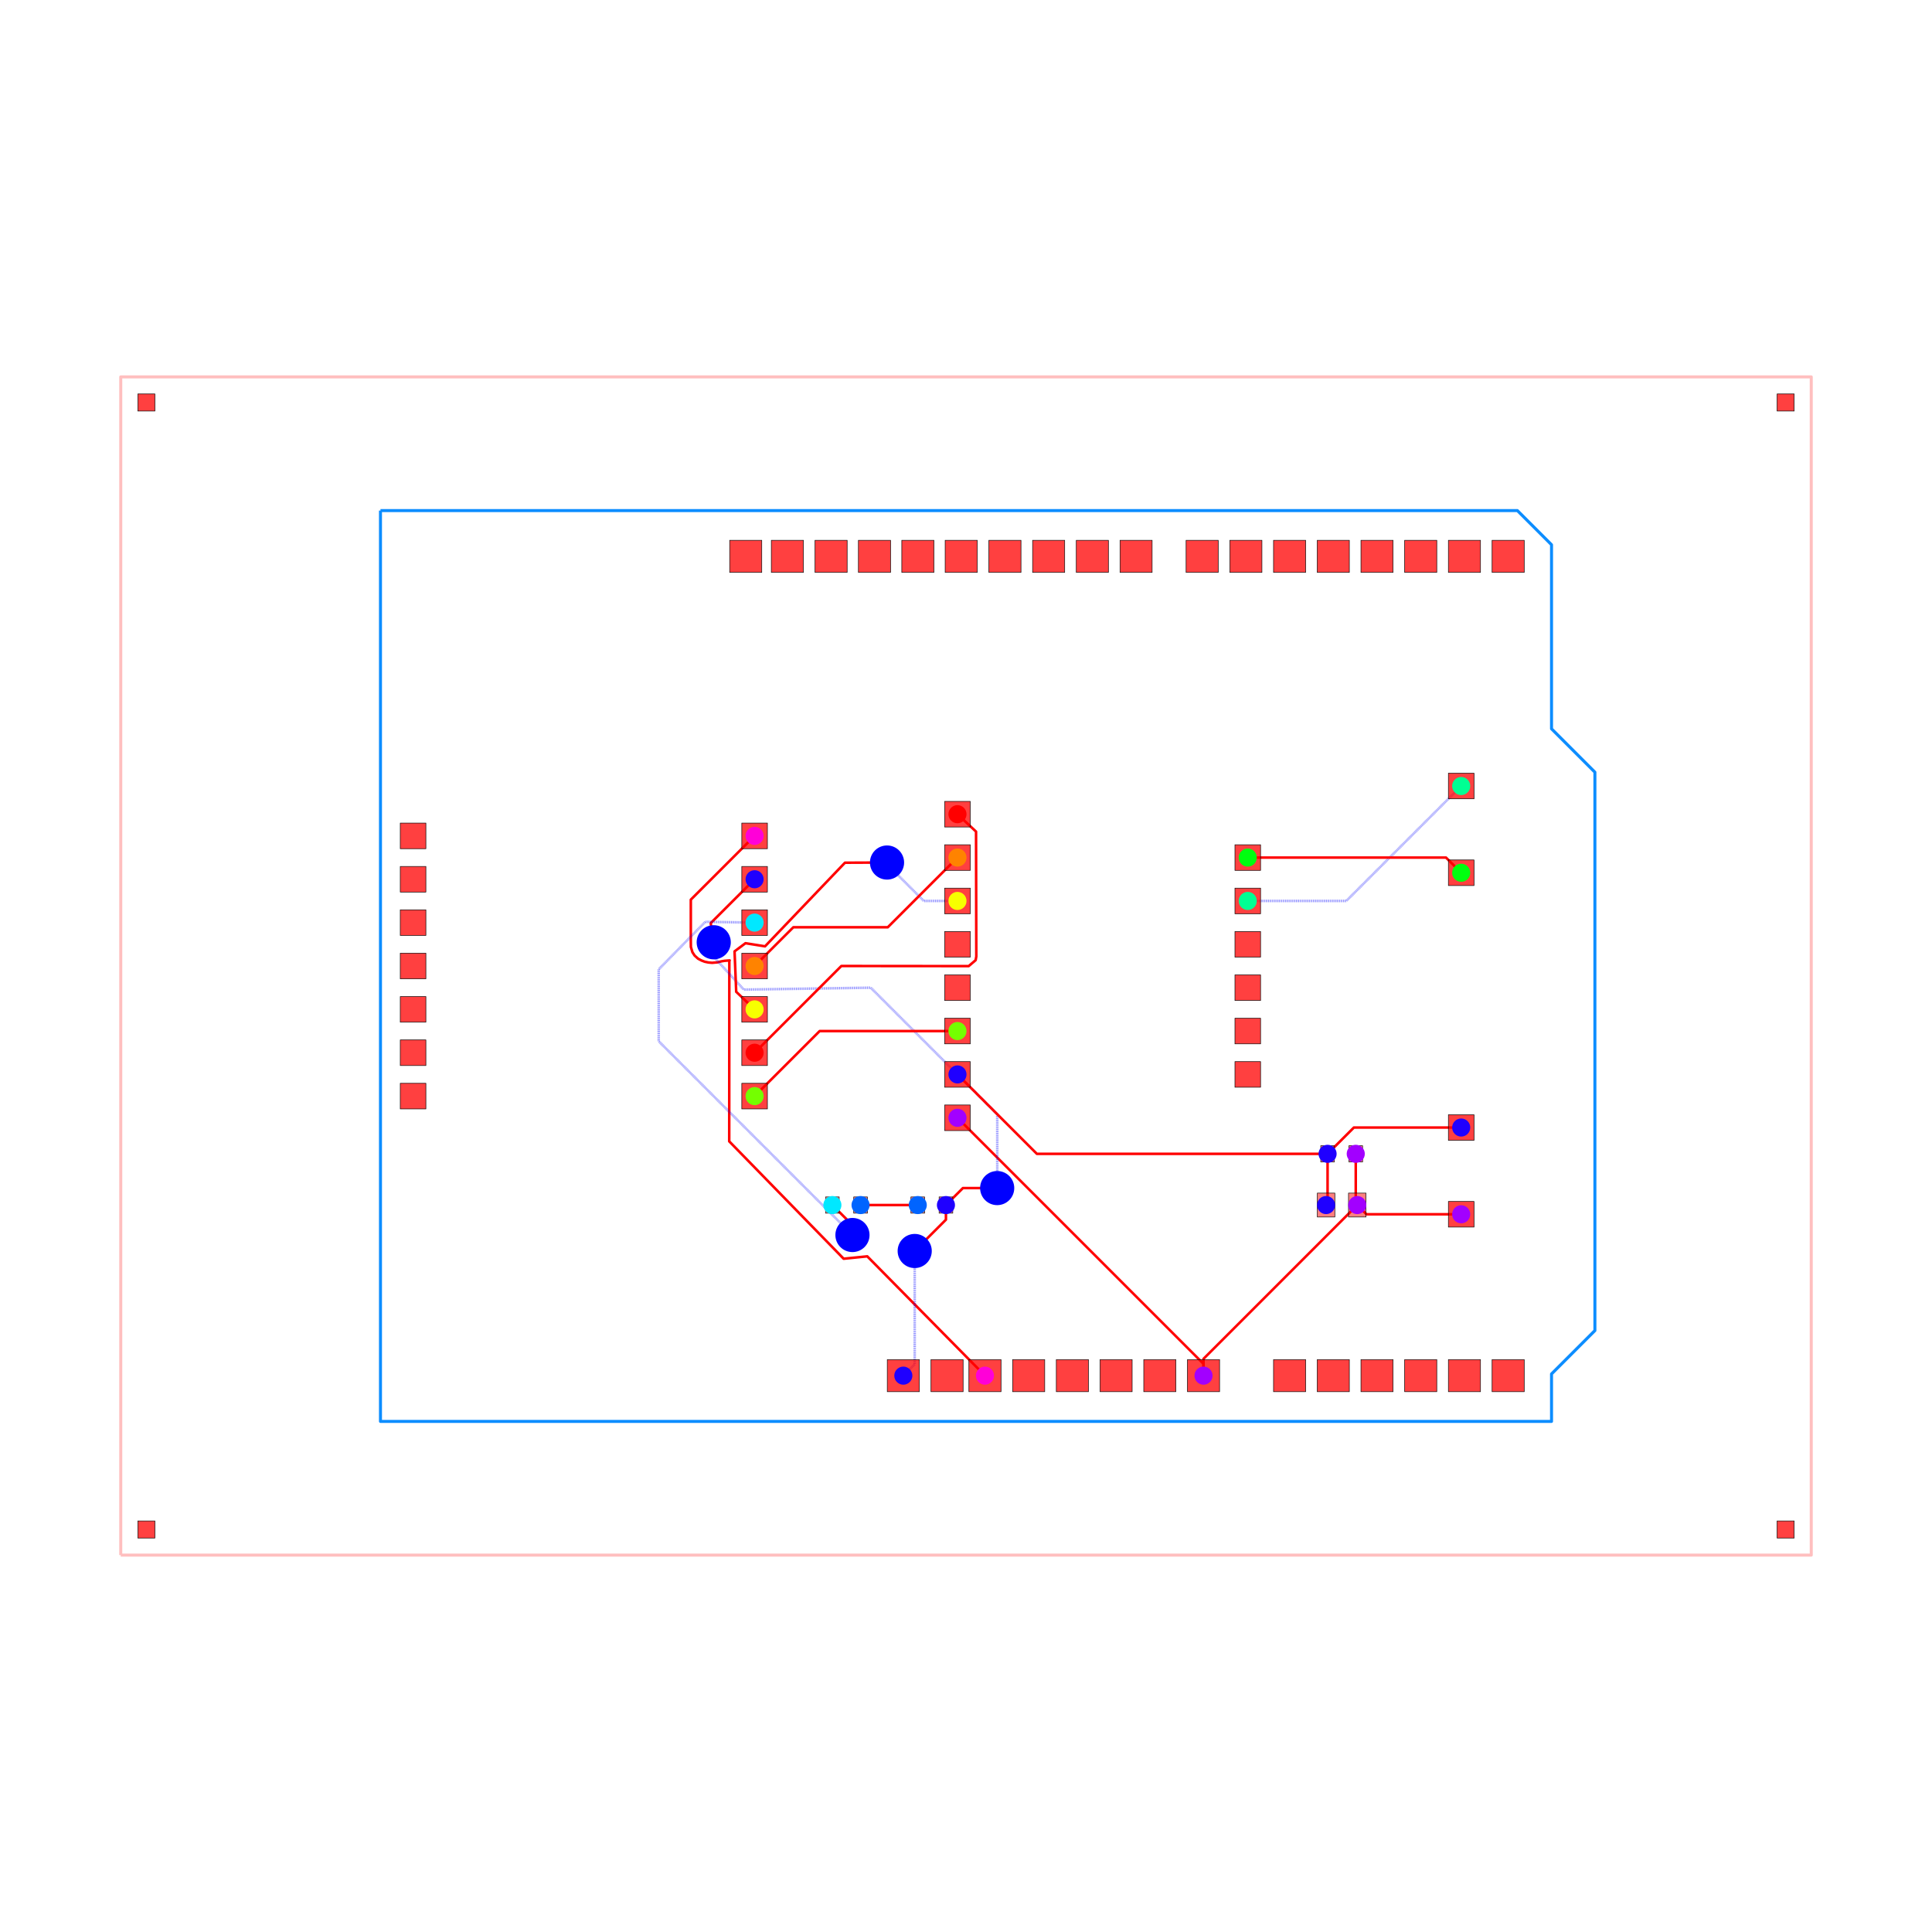
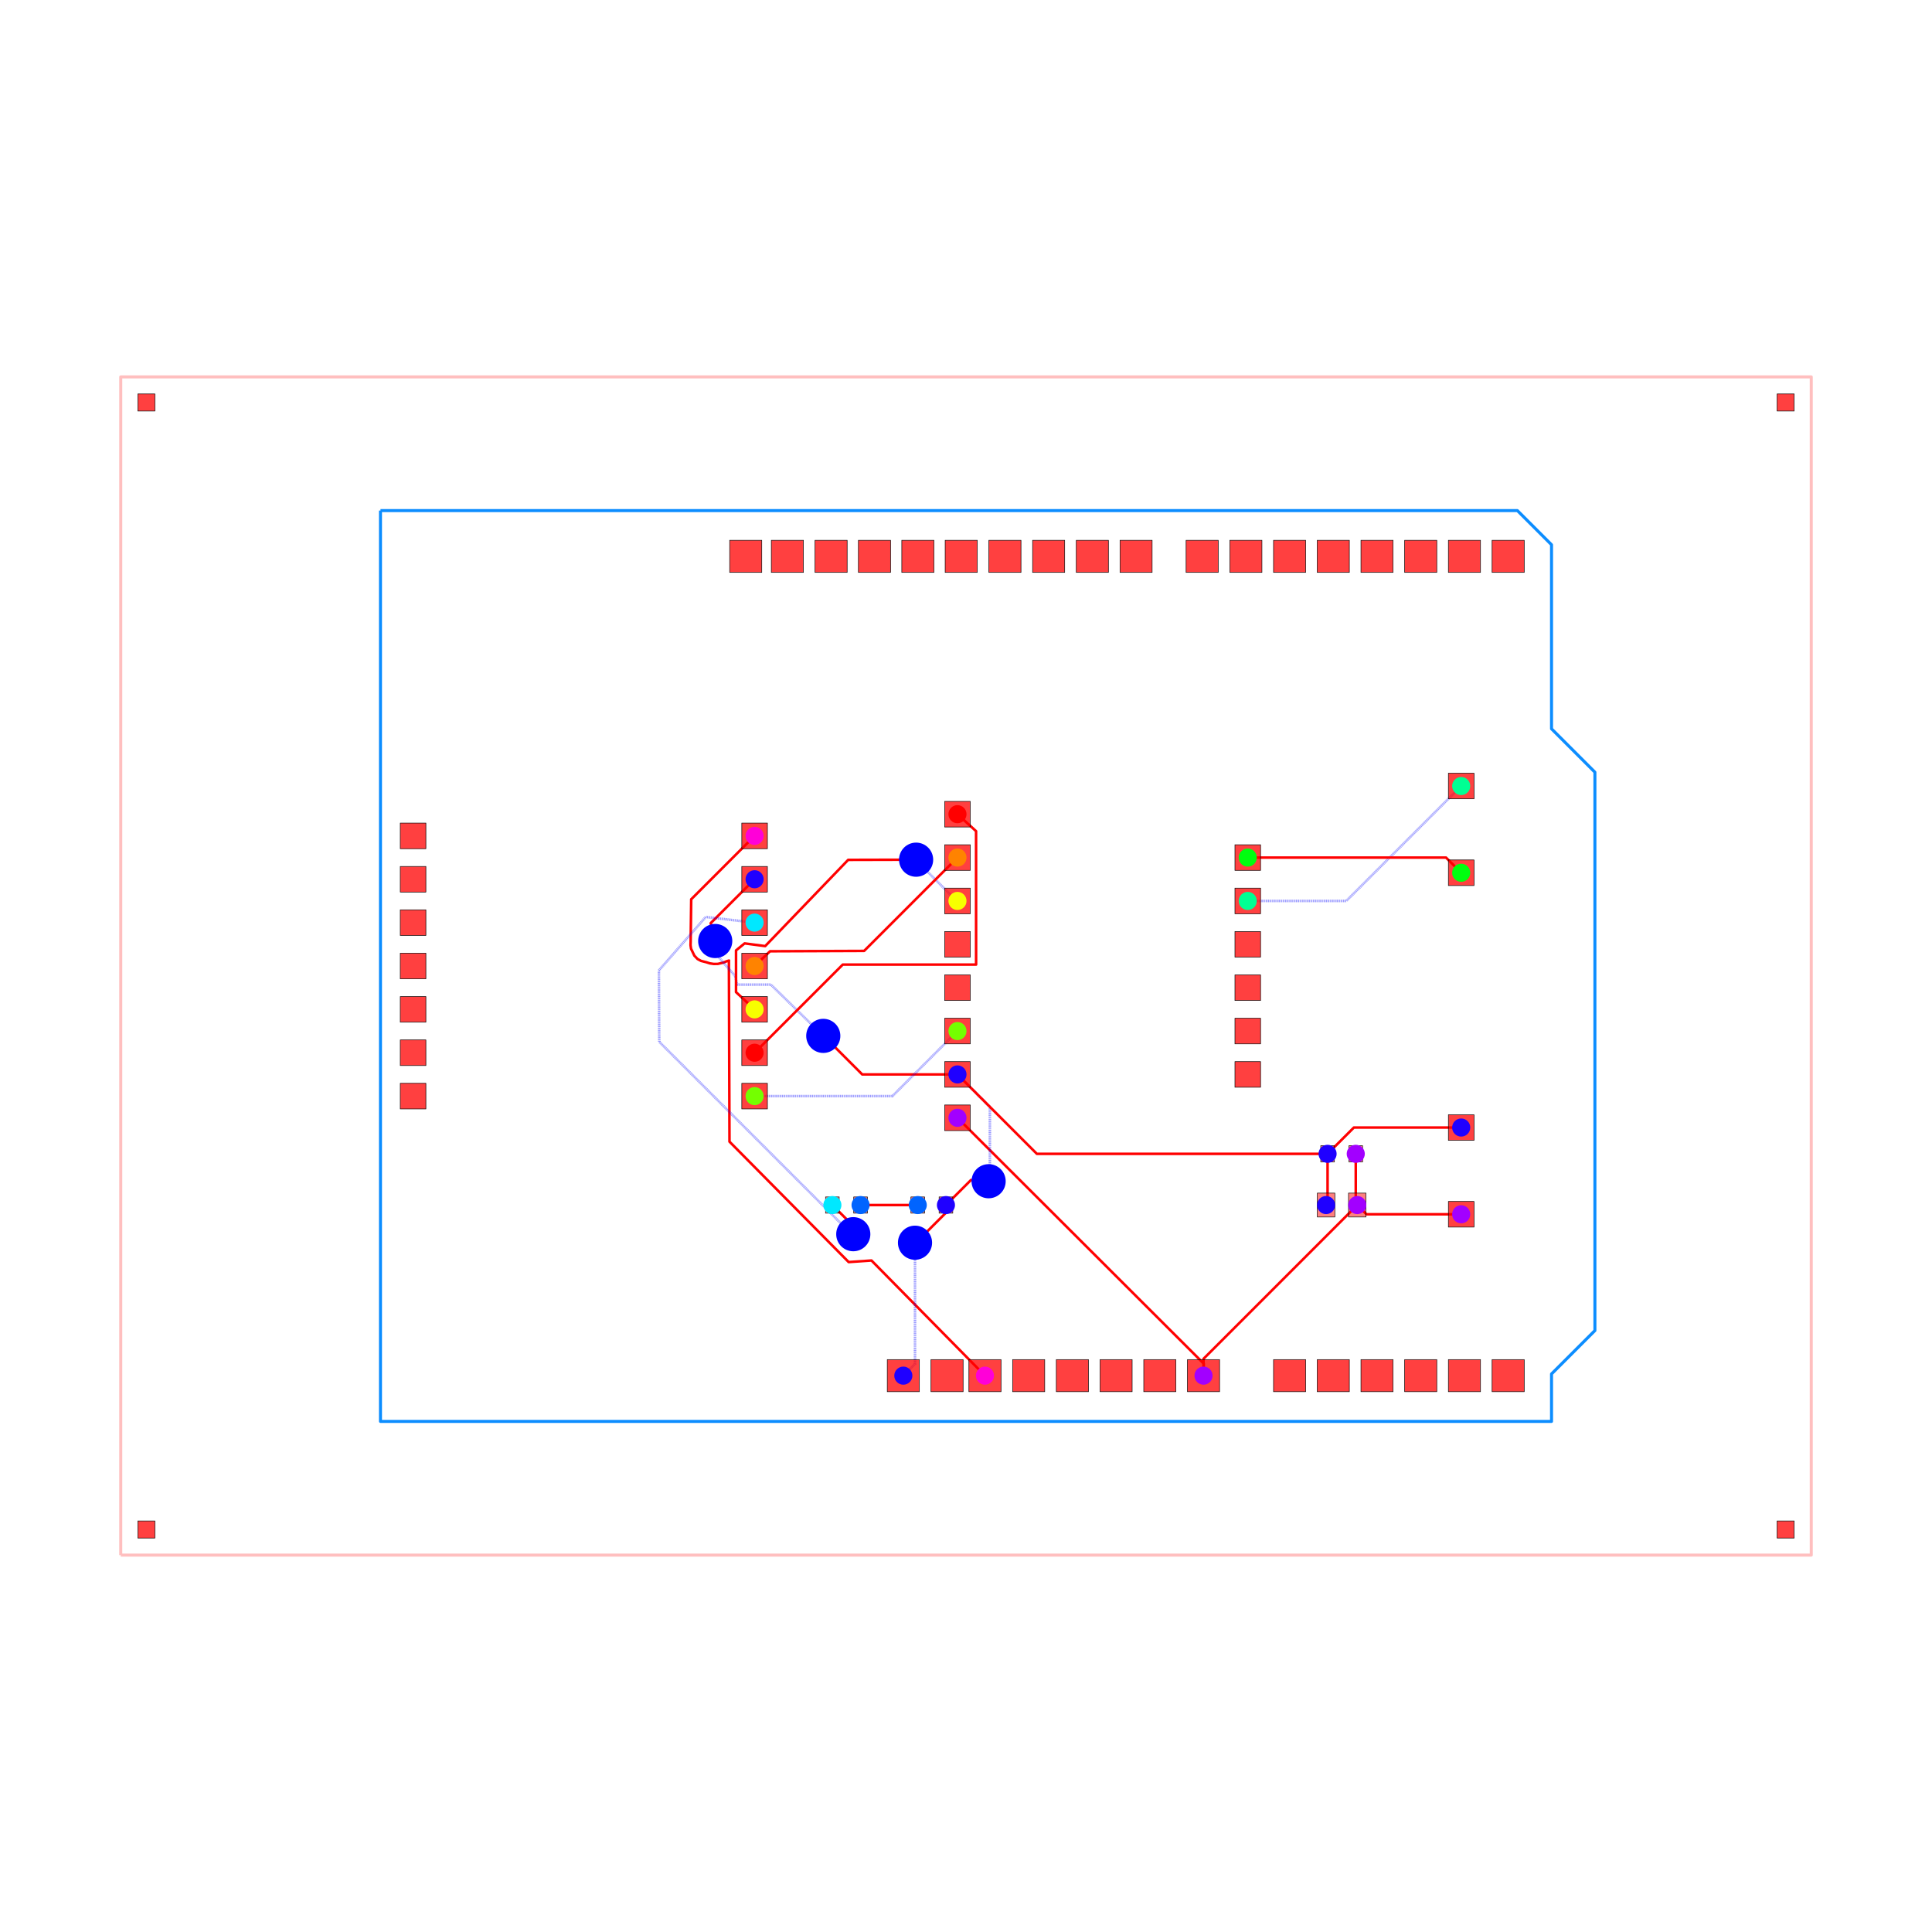
<svg xmlns="http://www.w3.org/2000/svg" width="640" height="640" viewBox="0 0 640 640">
  <rect width="100%" height="100%" fill="white" />
  <g>
    <polyline data-points="-49.5,-34.5 49.5,-34.5 49.5,34.5 -49.5,34.5 -49.5,-34.5" data-type="line" data-label="" points="40,515.152 600,515.152 600,124.848 40,124.848 40,515.152" fill="none" stroke="rgba(255,0,0,0.25)" stroke-linejoin="round" stroke-width="1px" />
  </g>
  <g>
    <polyline data-points="-34.29,26.67 32.29,26.67 34.29,24.67 34.29,13.89 36.83,11.35 36.83,-21.35 34.29,-23.89 34.29,-26.67 -34.29,-26.67 -34.29,26.67" data-type="line" data-label="" points="126.036,169.139 502.651,169.139 513.964,180.453 513.964,241.43 528.331,255.798 528.331,440.768 513.964,455.135 513.964,470.861 126.036,470.861 126.036,169.139" fill="none" stroke="rgba(0, 136, 255, 0.95)" stroke-linejoin="round" stroke-width="1px" />
  </g>
  <g>
-     <polyline data-points="-12.379999999999999,7.62 -16.115539032448595,3.884460967551404 -16.115539032448595,1.4174062806521839 -16.111173597357567,1.1138731233000008 -16.021298833458307,0.8090293455544488 -15.891174984108067,0.6102242823183112 -15.69407611511969,0.43010187185928067 -15.491139086846237,0.3227400940610538 -15.300166825168919,0.25049727807904093 -15.084930986282568,0.20568465834357152 -14.865958487646559,0.18720909747035863 -14.541756131007856,0.21541235259792907 -14.336569479359511,0.27111332450623893 -14.147,0.303 -13.840000000000002,0.327 -13.859913733482967,0.3246103519820441 -13.866282159499763,-10.269464355225553 -7.16498219611527,-17.143280513275098 -5.781715683051156,-17.00332147642494 1.11,-23.99" data-type="line" data-label="" points="249.972,276.897 228.841,298.027 228.841,311.982 228.866,313.699 229.374,315.424 230.111,316.548 231.225,317.567 232.373,318.174 233.454,318.583 234.671,318.837 235.91,318.941 237.744,318.782 238.904,318.466 239.977,318.286 241.713,318.15 241.6,318.164 241.564,378.09 279.471,416.972 287.295,416.18 326.279,455.701" fill="none" stroke="red" stroke-linejoin="round" stroke-width="0.848" />
+     <polyline data-points="-12.379999999999999,7.62 -16.092437056245423,3.9075629437545762 -16.125558899459982,1.4186740527543964 -16.131458917592894,1.218130497396314 -16.10320224472469,1.0145355816934307 -15.906955101862055,0.6044526285384004 -15.722634910398698,0.41009651900561206 -15.51613829326009,0.29830388071093306 -15.207157054126354,0.22040747573961691 -15.001237304723611,0.1542945144276455 -14.77627172679499,0.12065912508077047 -14.533569307178498,0.12325448796220514 -14.212826890949573,0.19829323369099303 -14.025344523463126,0.2747448891519659 -13.878855899068357,0.31833120247771485 -13.885295759638487,0.29623942458555597 -13.850533693000385,-10.287740139732927 -6.870703885730332,-17.338916301829276 -5.5349138544514185,-17.246650883031514 1.11,-23.99" data-type="line" data-label="" points="249.972,276.897 228.972,297.897 228.785,311.975 228.751,313.11 228.911,314.261 230.021,316.581 231.064,317.68 232.232,318.313 233.98,318.753 235.145,319.127 236.417,319.317 237.79,319.303 239.604,318.878 240.665,318.446 241.493,318.199 241.457,318.324 241.654,378.193 281.135,418.079 288.691,417.557 326.279,455.701" fill="none" stroke="red" stroke-linejoin="round" stroke-width="0.848" />
  </g>
  <g>
    <polyline data-points="22.825,-11 22.825,-13.911999999999999 22.9125,-14" data-type="line" data-label="" points="449.111,382.222 449.111,398.694 449.606,399.192" fill="none" stroke="red" stroke-linejoin="round" stroke-width="0.848" />
  </g>
  <g>
    <polyline data-points="29,-14.54 23.453,-14.54 22.9125,-14" data-type="line" data-label="" points="484.04,402.246 452.663,402.246 449.606,399.192" fill="none" stroke="red" stroke-linejoin="round" stroke-width="0.848" />
  </g>
  <g>
    <polyline data-points="13.91,-23.99 13.91,-23.003 22.9125,-14" data-type="line" data-label="" points="398.683,455.701 398.683,450.118 449.606,399.192" fill="none" stroke="red" stroke-linejoin="round" stroke-width="0.848" />
  </g>
  <g>
-     <polyline data-points="-0.5000000000000006,-8.89 13.91,-23.3 13.91,-23.99" data-type="line" data-label="" points="317.172,370.287 398.683,451.798 398.683,455.701" fill="none" stroke="red" stroke-linejoin="round" stroke-width="0.848" />
+     <polyline data-points="-0.5000000000000006,-8.89 13.923895938544991,-23.286094253995433 13.91,-23.99" data-type="line" data-label="" points="317.172,370.287 398.761,451.719 398.683,455.701" fill="none" stroke="red" stroke-linejoin="round" stroke-width="0.848" />
  </g>
  <g>
    <polyline data-points="21.175,-11 21.175,-13.913 21.0875,-14" data-type="line" data-label="" points="439.778,382.222 439.778,398.7 439.283,399.192" fill="none" stroke="red" stroke-linejoin="round" stroke-width="0.848" />
  </g>
  <g>
-     <polyline data-points="-0.5000000000000004,-6.3500000000000005 1.8303621194521074,-8.68036211945211 1.8303621194521076,-12.883953640828013 1.8303621194521076,-13.000637880547893 1.826,-13.005" data-type="line" data-label="" points="317.172,355.919 330.354,369.101 330.354,392.879 330.354,393.539 330.329,393.564" fill="none" stroke="rgba(0,0,255,0.5)" stroke-linejoin="round" stroke-width="0.848" stroke-dasharray="0.2 0.2" />
-   </g>
-   <g>
-     <polyline data-points="1.826,-13.005 -0.18000000000000083,-13.005 -1.175,-14" data-type="line" data-label="" points="330.329,393.564 318.982,393.564 313.354,399.192" fill="none" stroke="red" stroke-linejoin="round" stroke-width="0.848" />
+     <polyline data-points="-0.5000000000000004,-6.3500000000000005 1.3980717376011236,-8.248071737601125 1.3980717376011236,-12.313695654548937 1.3980717376011236,-12.530928262398877 1.324689596176408,-12.604361443698725" data-type="line" data-label="" points="317.172,355.919 327.908,366.656 327.908,389.653 327.908,390.882 327.493,391.297" fill="none" stroke="rgba(0,0,255,0.5)" stroke-linejoin="round" stroke-width="0.848" stroke-dasharray="0.2 0.2" />
+   </g>
+   <g>
+     <polyline data-points="1.324689596176408,-12.604361443698725 0.2929999999999999,-12.532 -1.175,-14" data-type="line" data-label="" points="327.493,391.297 321.657,390.888 313.354,399.192" fill="none" stroke="red" stroke-linejoin="round" stroke-width="0.848" />
  </g>
  <g>
    <polyline data-points="21.175,-11 22.715,-9.46 29,-9.46" data-type="line" data-label="" points="439.778,382.222 448.489,373.511 484.04,373.511" fill="none" stroke="red" stroke-linejoin="round" stroke-width="0.848" />
  </g>
  <g>
-     <polyline data-points="-1.175,-14 -1.175,-14.855598936256941 -2.8680312375522674,-16.548630173809208 -2.8680312375522674,-16.55403123755227 -3.004,-16.69" data-type="line" data-label="" points="313.354,399.192 313.354,404.032 303.777,413.608 303.777,413.639 303.008,414.408" fill="none" stroke="red" stroke-linejoin="round" stroke-width="0.848" />
-   </g>
-   <g>
-     <polyline data-points="-3.004,-16.69 -3.004,-23.323999999999998 -3.67,-23.99" data-type="line" data-label="" points="303.008,414.408 303.008,451.934 299.24,455.701" fill="none" stroke="rgba(0,0,255,0.5)" stroke-linejoin="round" stroke-width="0.848" stroke-dasharray="0.2 0.2" />
-   </g>
-   <g>
-     <polyline data-points="-0.5000000000000004,-6.3500000000000005 -5.579209984097725,-1.2707900159022758 -13.011211619771643,-1.3821136684684059 -14.973451445721997,0.7551557806070713 -14.9471555657414,1.03943580131953 -14.9471555657414,1.0379204559154624 -14.773563385103932,1.3897031471155719" data-type="line" data-label="" points="317.172,355.919 288.441,327.188 246.401,327.818 235.302,315.728 235.45,314.12 235.45,314.129 236.432,312.139" fill="none" stroke="rgba(0,0,255,0.5)" stroke-linejoin="round" stroke-width="0.848" stroke-dasharray="0.2 0.2" />
-   </g>
-   <g>
-     <polyline data-points="-14.773563385103932,1.3897031471155719 -14.951164352009338,2.5088356479906633 -12.379999999999999,5.079999999999999" data-type="line" data-label="" points="236.432,312.139 235.428,305.809 249.972,291.265" fill="none" stroke="red" stroke-linejoin="round" stroke-width="0.848" />
+     <polyline data-points="-1.175,-14 -1.175,-14.4483736584991 -2.7989364534500147,-16.072310111949115 -2.8533101119491167,-16.072310111949115 -2.986,-16.205" data-type="line" data-label="" points="313.354,399.192 313.354,401.728 304.168,410.914 303.86,410.914 303.109,411.665" fill="none" stroke="red" stroke-linejoin="round" stroke-width="0.848" />
+   </g>
+   <g>
+     <polyline data-points="-2.986,-16.205 -2.986,-23.305999999999997 -3.67,-23.99" data-type="line" data-label="" points="303.109,411.665 303.109,451.832 299.24,455.701" fill="none" stroke="rgba(0,0,255,0.5)" stroke-linejoin="round" stroke-width="0.848" stroke-dasharray="0.2 0.2" />
+   </g>
+   <g>
+     <polyline data-points="-0.5000000000000004,-6.3500000000000005 -6.076541281212828,-6.3500000000000005 -8.320380086936849,-4.1061611942759795 -8.34383880572402,-4.1061611942759795 -8.358,-4.092" data-type="line" data-label="" points="317.172,355.919 285.628,355.919 272.935,343.227 272.803,343.227 272.722,343.147" fill="none" stroke="red" stroke-linejoin="round" stroke-width="0.848" />
+   </g>
+   <g>
+     <polyline data-points="-8.358,-4.092 -11.429361414999162,-1.0898161852971386 -13.40007267606824,-1.092446987731923 -13.515724010734502,-0.5891656923687627 -14.950492351157692,1.048185446770242 -14.686428726823069,1.4630578843189896" data-type="line" data-label="" points="272.722,343.147 255.349,326.165 244.202,326.179 243.547,323.333 235.432,314.071 236.925,311.724" fill="none" stroke="rgba(0,0,255,0.5)" stroke-linejoin="round" stroke-width="0.848" stroke-dasharray="0.2 0.2" />
+   </g>
+   <g>
+     <polyline data-points="-14.686428726823069,1.4630578843189896 -14.951164352009338,2.5088356479906633 -12.379999999999999,5.079999999999999" data-type="line" data-label="" points="236.925,311.724 235.428,305.809 249.972,291.265" fill="none" stroke="red" stroke-linejoin="round" stroke-width="0.848" />
  </g>
  <g>
    <polyline data-points="-0.5000000000000004,-6.3500000000000005 4.149999999999999,-11 21.175,-11" data-type="line" data-label="" points="317.172,355.919 343.475,382.222 439.778,382.222" fill="none" stroke="red" stroke-linejoin="round" stroke-width="0.848" />
  </g>
  <g>
    <polyline data-points="-2.825,-14 -6.175,-14" data-type="line" data-label="" points="304.02,399.192 285.071,399.192" fill="none" stroke="red" stroke-linejoin="round" stroke-width="0.848" />
  </g>
  <g>
-     <polyline data-points="-12.379999999999999,2.54 -15.265061880124613,2.587922554252546 -17.996903341623266,-0.19689418842833714 -17.99578300987679,-4.407216990123212 -6.6673216150709536,-15.735678384929047 -6.649,-15.754" data-type="line" data-label="" points="249.972,305.632 233.652,305.361 218.199,321.114 218.206,344.93 282.286,409.01 282.389,409.114" fill="none" stroke="rgba(0,0,255,0.5)" stroke-linejoin="round" stroke-width="0.848" stroke-dasharray="0.2 0.2" />
-   </g>
-   <g>
-     <polyline data-points="-6.649,-15.754 -6.649,-15.176 -7.825,-14" data-type="line" data-label="" points="282.389,409.114 282.389,405.844 275.737,399.192" fill="none" stroke="red" stroke-linejoin="round" stroke-width="0.848" />
+     <polyline data-points="-12.379999999999999,2.54 -15.239158522660544,2.8716697406613787 -17.983256139886056,-0.2550826253928187 -17.96470584297111,-4.43829415702889 -6.6665461896165255,-15.736453810383475 -6.600981469956352,-15.706123307984274" data-type="line" data-label="" points="249.972,305.632 233.799,303.756 218.277,321.443 218.381,345.106 282.29,409.014 282.661,408.843" fill="none" stroke="rgba(0,0,255,0.5)" stroke-linejoin="round" stroke-width="0.848" stroke-dasharray="0.2 0.2" />
+   </g>
+   <g>
+     <polyline data-points="-6.600981469956352,-15.706123307984274 -6.649,-15.176 -7.825,-14" data-type="line" data-label="" points="282.661,408.843 282.389,405.844 275.737,399.192" fill="none" stroke="red" stroke-linejoin="round" stroke-width="0.848" />
  </g>
  <g>
    <polyline data-points="16.5,3.8100000000000005 22.270000000000003,3.8100000000000005 29,10.54" data-type="line" data-label="" points="413.333,298.448 445.972,298.448 484.04,260.38" fill="none" stroke="rgba(0,0,255,0.5)" stroke-linejoin="round" stroke-width="0.848" stroke-dasharray="0.2 0.2" />
  </g>
  <g>
    <polyline data-points="16.5,6.35 28.11,6.35 29,5.46" data-type="line" data-label="" points="413.333,284.081 479.006,284.081 484.04,289.115" fill="none" stroke="red" stroke-linejoin="round" stroke-width="0.848" />
  </g>
  <g>
-     <polyline data-points="-0.5000000000000002,-3.8100000000000005 -8.57,-3.8100000000000005 -12.379999999999999,-7.62" data-type="line" data-label="" points="317.172,341.552 271.523,341.552 249.972,363.103" fill="none" stroke="red" stroke-linejoin="round" stroke-width="0.848" />
-   </g>
-   <g>
-     <polyline data-points="-0.4999999999999998,3.8099999999999987 -2.471703855705023,3.8099999999999987 -4.593548653914081,5.931844798209057 -4.593548653914081,6.028351064893331 -4.62465922620403,6.05946163718328" data-type="line" data-label="" points="317.172,298.448 306.019,298.448 294.016,286.446 294.016,285.9 293.84,285.724" fill="none" stroke="rgba(0,0,255,0.5)" stroke-linejoin="round" stroke-width="0.848" stroke-dasharray="0.2 0.2" />
-   </g>
-   <g>
-     <polyline data-points="-4.62465922620403,6.05946163718328 -7.089441313111011,6.048962011544788 -11.769414430962609,1.1520180152155004 -12.914177894850654,1.3346744531504116 -13.554033190639625,0.8576037359368637 -13.457615550138163,-1.5104544811440455 -12.379999999999999,-2.54" data-type="line" data-label="" points="293.84,285.724 279.898,285.784 253.426,313.484 246.95,312.45 243.331,315.149 243.876,328.544 249.972,334.368" fill="none" stroke="red" stroke-linejoin="round" stroke-width="0.848" />
-   </g>
-   <g>
-     <polyline data-points="-0.4999999999999996,6.35 -4.582056714093773,2.2679432859062265 -10.069912885451132,2.2679432859062265 -10.112056714093775,2.2679432859062265 -12.379999999999999,0" data-type="line" data-label="" points="317.172,284.081 294.081,307.171 263.039,307.171 262.8,307.171 249.972,320" fill="none" stroke="red" stroke-linejoin="round" stroke-width="0.848" />
-   </g>
-   <g>
-     <polyline data-points="-0.49999999999999944,8.89 0.5884561571269298,7.8697274155375565 0.6031199269685501,0.5591941928073673 0.5651357139356389,0.3417092205122742 0.15602005967902516,-0.006351716385023185 -7.300000000000001,0 -12.379999999999999,-5.08" data-type="line" data-label="" points="317.172,269.713 323.329,275.484 323.412,316.837 323.197,318.067 320.883,320.036 278.707,320 249.972,348.735" fill="none" stroke="red" stroke-linejoin="round" stroke-width="0.848" />
+     <polyline data-points="-0.5000000000000002,-3.8100000000000005 -4.31,-7.62 -12.379999999999999,-7.62" data-type="line" data-label="" points="317.172,341.552 295.62,363.103 249.972,363.103" fill="none" stroke="rgba(0,0,255,0.5)" stroke-linejoin="round" stroke-width="0.848" stroke-dasharray="0.2 0.2" />
+   </g>
+   <g>
+     <polyline data-points="-0.4999999999999998,3.8099999999999987 -0.5425539676699698,3.8099999999999987 -2.810493123403007,6.077939155733036 -2.810493123403007,6.114500407128482 -2.9220869254736637,6.226094209199139" data-type="line" data-label="" points="317.172,298.448 316.931,298.448 304.102,285.62 304.102,285.413 303.471,284.782" fill="none" stroke="rgba(0,0,255,0.5)" stroke-linejoin="round" stroke-width="0.848" stroke-dasharray="0.2 0.2" />
+   </g>
+   <g>
+     <polyline data-points="-2.9220869254736637,6.226094209199139 -6.901204065871196,6.2155907280139235 -11.759431086147968,1.1651009909613852 -12.964626216730968,1.323667854061286 -13.466829438666265,0.9138605675315961 -13.468007568689718,-1.5299558231668091 -12.379999999999999,-2.54" data-type="line" data-label="" points="303.471,284.782 280.963,284.841 253.482,313.41 246.665,312.513 243.824,314.831 243.817,328.654 249.972,334.368" fill="none" stroke="red" stroke-linejoin="round" stroke-width="0.848" />
+   </g>
+   <g>
+     <polyline data-points="-0.4999999999999996,6.35 -5.9662293885514615,0.8837706114485382 -11.476132100079356,0.8624163014216016 -12.379999999999999,0" data-type="line" data-label="" points="317.172,284.081 286.252,315.001 255.085,315.122 249.972,320" fill="none" stroke="red" stroke-linejoin="round" stroke-width="0.848" />
+   </g>
+   <g>
+     <polyline data-points="-0.49999999999999944,8.89 0.5898424169471864,7.895959029117199 0.5913849976733402,0.08266138107578908 -7.217396626218623,0.0826033737813785 -12.379999999999999,-5.08" data-type="line" data-label="" points="317.172,269.713 323.336,275.336 323.345,319.532 279.174,319.533 249.972,348.735" fill="none" stroke="red" stroke-linejoin="round" stroke-width="0.848" />
  </g>
  <g>
    <rect data-type="rect" data-label="top source_net_1" data-x="22.9125" data-y="-14" x="446.707" y="395.232" width="5.798" height="7.919" fill="rgba(255,0,0,0.5)" stroke="black" stroke-width="0.177" />
  </g>
  <g>
    <rect data-type="rect" data-label="top source_net_0" data-x="21.0875" data-y="-14" x="436.384" y="395.232" width="5.798" height="7.919" fill="rgba(255,0,0,0.5)" stroke="black" stroke-width="0.177" />
  </g>
  <g>
    <rect data-type="rect" data-label="top source_net_1" data-x="22.825" data-y="-11" x="446.848" y="379.535" width="4.525" height="5.374" fill="rgba(255,0,0,0.5)" stroke="black" stroke-width="0.177" />
  </g>
  <g>
    <rect data-type="rect" data-label="top source_net_0" data-x="21.175" data-y="-11" x="437.515" y="379.535" width="4.525" height="5.374" fill="rgba(255,0,0,0.5)" stroke="black" stroke-width="0.177" />
  </g>
  <g>
    <rect data-type="rect" data-label="top source_trace_20" data-x="-7.825" data-y="-14" x="273.475" y="396.505" width="4.525" height="5.374" fill="rgba(255,0,0,0.5)" stroke="black" stroke-width="0.177" />
  </g>
  <g>
    <rect data-type="rect" data-label="top source_trace_21" data-x="-6.175" data-y="-14" x="282.808" y="396.505" width="4.525" height="5.374" fill="rgba(255,0,0,0.5)" stroke="black" stroke-width="0.177" />
  </g>
  <g>
    <rect data-type="rect" data-label="top source_trace_21" data-x="-2.825" data-y="-14" x="301.758" y="396.505" width="4.525" height="5.374" fill="rgba(255,0,0,0.5)" stroke="black" stroke-width="0.177" />
  </g>
  <g>
    <rect data-type="rect" data-label="top source_net_0" data-x="-1.175" data-y="-14" x="311.091" y="396.505" width="4.525" height="5.374" fill="rgba(255,0,0,0.5)" stroke="black" stroke-width="0.177" />
  </g>
  <g>
    <rect data-type="rect" data-label="top bottom" data-x="31.75" data-y="-23.99" x="494.279" y="450.384" width="10.634" height="10.634" fill="rgba(255,0,0,0.75)" stroke="black" stroke-width="0.177" />
  </g>
  <g>
    <rect data-type="rect" data-label="top bottom" data-x="29.19" data-y="-23.99" x="479.798" y="450.384" width="10.634" height="10.634" fill="rgba(255,0,0,0.75)" stroke="black" stroke-width="0.177" />
  </g>
  <g>
    <rect data-type="rect" data-label="top bottom" data-x="26.63" data-y="-23.99" x="465.317" y="450.384" width="10.634" height="10.634" fill="rgba(255,0,0,0.75)" stroke="black" stroke-width="0.177" />
  </g>
  <g>
    <rect data-type="rect" data-label="top bottom" data-x="24.07" data-y="-23.99" x="450.836" y="450.384" width="10.634" height="10.634" fill="rgba(255,0,0,0.75)" stroke="black" stroke-width="0.177" />
  </g>
  <g>
    <rect data-type="rect" data-label="top bottom" data-x="21.51" data-y="-23.99" x="436.356" y="450.384" width="10.634" height="10.634" fill="rgba(255,0,0,0.75)" stroke="black" stroke-width="0.177" />
  </g>
  <g>
    <rect data-type="rect" data-label="top bottom" data-x="18.95" data-y="-23.99" x="421.875" y="450.384" width="10.634" height="10.634" fill="rgba(255,0,0,0.75)" stroke="black" stroke-width="0.177" />
  </g>
  <g>
    <rect data-type="rect" data-label="top source_net_1 bottom source_net_1" data-x="13.91" data-y="-23.99" x="393.366" y="450.384" width="10.634" height="10.634" fill="rgba(255,0,0,0.75)" stroke="black" stroke-width="0.177" />
  </g>
  <g>
    <rect data-type="rect" data-label="top bottom" data-x="11.35" data-y="-23.99" x="378.885" y="450.384" width="10.634" height="10.634" fill="rgba(255,0,0,0.75)" stroke="black" stroke-width="0.177" />
  </g>
  <g>
    <rect data-type="rect" data-label="top bottom" data-x="8.79" data-y="-23.99" x="364.404" y="450.384" width="10.634" height="10.634" fill="rgba(255,0,0,0.75)" stroke="black" stroke-width="0.177" />
  </g>
  <g>
    <rect data-type="rect" data-label="top bottom" data-x="6.23" data-y="-23.99" x="349.923" y="450.384" width="10.634" height="10.634" fill="rgba(255,0,0,0.75)" stroke="black" stroke-width="0.177" />
  </g>
  <g>
    <rect data-type="rect" data-label="top bottom" data-x="3.67" data-y="-23.99" x="335.442" y="450.384" width="10.634" height="10.634" fill="rgba(255,0,0,0.75)" stroke="black" stroke-width="0.177" />
  </g>
  <g>
    <rect data-type="rect" data-label="top source_net_2 bottom source_net_2" data-x="1.11" data-y="-23.99" x="320.962" y="450.384" width="10.634" height="10.634" fill="rgba(255,0,0,0.75)" stroke="black" stroke-width="0.177" />
  </g>
  <g>
    <rect data-type="rect" data-label="top bottom" data-x="-1.11" data-y="-23.99" x="308.404" y="450.384" width="10.634" height="10.634" fill="rgba(255,0,0,0.75)" stroke="black" stroke-width="0.177" />
  </g>
  <g>
    <rect data-type="rect" data-label="top source_net_0 bottom source_net_0" data-x="-3.67" data-y="-23.99" x="293.923" y="450.384" width="10.634" height="10.634" fill="rgba(255,0,0,0.75)" stroke="black" stroke-width="0.177" />
  </g>
  <g>
    <rect data-type="rect" data-label="top bottom" data-x="31.75" data-y="23.99" x="494.279" y="178.982" width="10.634" height="10.634" fill="rgba(255,0,0,0.75)" stroke="black" stroke-width="0.177" />
  </g>
  <g>
    <rect data-type="rect" data-label="top bottom" data-x="29.19" data-y="23.99" x="479.798" y="178.982" width="10.634" height="10.634" fill="rgba(255,0,0,0.75)" stroke="black" stroke-width="0.177" />
  </g>
  <g>
    <rect data-type="rect" data-label="top bottom" data-x="26.63" data-y="23.99" x="465.317" y="178.982" width="10.634" height="10.634" fill="rgba(255,0,0,0.75)" stroke="black" stroke-width="0.177" />
  </g>
  <g>
    <rect data-type="rect" data-label="top bottom" data-x="24.07" data-y="23.99" x="450.836" y="178.982" width="10.634" height="10.634" fill="rgba(255,0,0,0.75)" stroke="black" stroke-width="0.177" />
  </g>
  <g>
    <rect data-type="rect" data-label="top bottom" data-x="21.51" data-y="23.99" x="436.356" y="178.982" width="10.634" height="10.634" fill="rgba(255,0,0,0.75)" stroke="black" stroke-width="0.177" />
  </g>
  <g>
    <rect data-type="rect" data-label="top bottom" data-x="18.95" data-y="23.99" x="421.875" y="178.982" width="10.634" height="10.634" fill="rgba(255,0,0,0.75)" stroke="black" stroke-width="0.177" />
  </g>
  <g>
    <rect data-type="rect" data-label="top bottom" data-x="16.39" data-y="23.99" x="407.394" y="178.982" width="10.634" height="10.634" fill="rgba(255,0,0,0.75)" stroke="black" stroke-width="0.177" />
  </g>
  <g>
    <rect data-type="rect" data-label="top bottom" data-x="13.83" data-y="23.99" x="392.913" y="178.982" width="10.634" height="10.634" fill="rgba(255,0,0,0.75)" stroke="black" stroke-width="0.177" />
  </g>
  <g>
    <rect data-type="rect" data-label="top bottom" data-x="9.96" data-y="23.99" x="371.022" y="178.982" width="10.634" height="10.634" fill="rgba(255,0,0,0.75)" stroke="black" stroke-width="0.177" />
  </g>
  <g>
    <rect data-type="rect" data-label="top bottom" data-x="7.4" data-y="23.99" x="356.541" y="178.982" width="10.634" height="10.634" fill="rgba(255,0,0,0.75)" stroke="black" stroke-width="0.177" />
  </g>
  <g>
    <rect data-type="rect" data-label="top bottom" data-x="4.84" data-y="23.99" x="342.061" y="178.982" width="10.634" height="10.634" fill="rgba(255,0,0,0.75)" stroke="black" stroke-width="0.177" />
  </g>
  <g>
    <rect data-type="rect" data-label="top bottom" data-x="2.28" data-y="23.99" x="327.58" y="178.982" width="10.634" height="10.634" fill="rgba(255,0,0,0.75)" stroke="black" stroke-width="0.177" />
  </g>
  <g>
    <rect data-type="rect" data-label="top bottom" data-x="-0.28" data-y="23.99" x="313.099" y="178.982" width="10.634" height="10.634" fill="rgba(255,0,0,0.75)" stroke="black" stroke-width="0.177" />
  </g>
  <g>
    <rect data-type="rect" data-label="top bottom" data-x="-2.82" data-y="23.99" x="298.731" y="178.982" width="10.634" height="10.634" fill="rgba(255,0,0,0.75)" stroke="black" stroke-width="0.177" />
  </g>
  <g>
    <rect data-type="rect" data-label="top bottom" data-x="-5.36" data-y="23.99" x="284.364" y="178.982" width="10.634" height="10.634" fill="rgba(255,0,0,0.75)" stroke="black" stroke-width="0.177" />
  </g>
  <g>
    <rect data-type="rect" data-label="top bottom" data-x="-7.9" data-y="23.99" x="269.996" y="178.982" width="10.634" height="10.634" fill="rgba(255,0,0,0.75)" stroke="black" stroke-width="0.177" />
  </g>
  <g>
    <rect data-type="rect" data-label="top bottom" data-x="-10.46" data-y="23.99" x="255.515" y="178.982" width="10.634" height="10.634" fill="rgba(255,0,0,0.75)" stroke="black" stroke-width="0.177" />
  </g>
  <g>
    <rect data-type="rect" data-label="top bottom" data-x="-12.9" data-y="23.99" x="241.713" y="178.982" width="10.634" height="10.634" fill="rgba(255,0,0,0.75)" stroke="black" stroke-width="0.177" />
  </g>
  <g>
    <rect data-type="rect" data-label="top bottom" data-x="-32.379999999999995" data-y="-7.62" x="132.598" y="358.861" width="8.485" height="8.485" fill="rgba(255,0,0,0.75)" stroke="black" stroke-width="0.177" />
  </g>
  <g>
    <rect data-type="rect" data-label="top bottom" data-x="-32.379999999999995" data-y="-5.08" x="132.598" y="344.493" width="8.485" height="8.485" fill="rgba(255,0,0,0.75)" stroke="black" stroke-width="0.177" />
  </g>
  <g>
    <rect data-type="rect" data-label="top bottom" data-x="-32.379999999999995" data-y="-2.54" x="132.598" y="330.125" width="8.485" height="8.485" fill="rgba(255,0,0,0.75)" stroke="black" stroke-width="0.177" />
  </g>
  <g>
    <rect data-type="rect" data-label="top bottom" data-x="-32.379999999999995" data-y="0" x="132.598" y="315.758" width="8.485" height="8.485" fill="rgba(255,0,0,0.75)" stroke="black" stroke-width="0.177" />
  </g>
  <g>
    <rect data-type="rect" data-label="top bottom" data-x="-32.379999999999995" data-y="2.54" x="132.598" y="301.39" width="8.485" height="8.485" fill="rgba(255,0,0,0.75)" stroke="black" stroke-width="0.177" />
  </g>
  <g>
    <rect data-type="rect" data-label="top bottom" data-x="-32.379999999999995" data-y="5.079999999999999" x="132.598" y="287.022" width="8.485" height="8.485" fill="rgba(255,0,0,0.75)" stroke="black" stroke-width="0.177" />
  </g>
  <g>
    <rect data-type="rect" data-label="top bottom" data-x="-32.379999999999995" data-y="7.62" x="132.598" y="272.655" width="8.485" height="8.485" fill="rgba(255,0,0,0.75)" stroke="black" stroke-width="0.177" />
  </g>
  <g>
    <rect data-type="rect" data-label="top source_trace_6 bottom source_trace_6" data-x="-12.379999999999999" data-y="-7.62" x="245.729" y="358.861" width="8.485" height="8.485" fill="rgba(255,0,0,0.75)" stroke="black" stroke-width="0.177" />
  </g>
  <g>
    <rect data-type="rect" data-label="top source_trace_3 bottom source_trace_3" data-x="-12.379999999999999" data-y="-5.08" x="245.729" y="344.493" width="8.485" height="8.485" fill="rgba(255,0,0,0.75)" stroke="black" stroke-width="0.177" />
  </g>
  <g>
    <rect data-type="rect" data-label="top source_trace_5 bottom source_trace_5" data-x="-12.379999999999999" data-y="-2.54" x="245.729" y="330.125" width="8.485" height="8.485" fill="rgba(255,0,0,0.75)" stroke="black" stroke-width="0.177" />
  </g>
  <g>
    <rect data-type="rect" data-label="top source_trace_4 bottom source_trace_4" data-x="-12.379999999999999" data-y="0" x="245.729" y="315.758" width="8.485" height="8.485" fill="rgba(255,0,0,0.75)" stroke="black" stroke-width="0.177" />
  </g>
  <g>
    <rect data-type="rect" data-label="top source_trace_20 bottom source_trace_20" data-x="-12.379999999999999" data-y="2.54" x="245.729" y="301.39" width="8.485" height="8.485" fill="rgba(255,0,0,0.75)" stroke="black" stroke-width="0.177" />
  </g>
  <g>
    <rect data-type="rect" data-label="top source_net_0 bottom source_net_0" data-x="-12.379999999999999" data-y="5.079999999999999" x="245.729" y="287.022" width="8.485" height="8.485" fill="rgba(255,0,0,0.75)" stroke="black" stroke-width="0.177" />
  </g>
  <g>
    <rect data-type="rect" data-label="top source_net_2 bottom source_net_2" data-x="-12.379999999999999" data-y="7.62" x="245.729" y="272.655" width="8.485" height="8.485" fill="rgba(255,0,0,0.75)" stroke="black" stroke-width="0.177" />
  </g>
  <g>
    <rect data-type="rect" data-label="top source_net_1 bottom source_net_1" data-x="-0.5000000000000006" data-y="-8.89" x="312.929" y="366.044" width="8.485" height="8.485" fill="rgba(255,0,0,0.75)" stroke="black" stroke-width="0.177" />
  </g>
  <g>
    <rect data-type="rect" data-label="top source_net_0 bottom source_net_0" data-x="-0.5000000000000004" data-y="-6.3500000000000005" x="312.929" y="351.677" width="8.485" height="8.485" fill="rgba(255,0,0,0.75)" stroke="black" stroke-width="0.177" />
  </g>
  <g>
    <rect data-type="rect" data-label="top source_trace_6 bottom source_trace_6" data-x="-0.5000000000000002" data-y="-3.8100000000000005" x="312.929" y="337.309" width="8.485" height="8.485" fill="rgba(255,0,0,0.75)" stroke="black" stroke-width="0.177" />
  </g>
  <g>
    <rect data-type="rect" data-label="top bottom" data-x="-0.5000000000000001" data-y="-1.2700000000000005" x="312.929" y="322.941" width="8.485" height="8.485" fill="rgba(255,0,0,0.75)" stroke="black" stroke-width="0.177" />
  </g>
  <g>
    <rect data-type="rect" data-label="top bottom" data-x="-0.49999999999999994" data-y="1.2699999999999996" x="312.929" y="308.574" width="8.485" height="8.485" fill="rgba(255,0,0,0.75)" stroke="black" stroke-width="0.177" />
  </g>
  <g>
    <rect data-type="rect" data-label="top source_trace_5 bottom source_trace_5" data-x="-0.4999999999999998" data-y="3.8099999999999987" x="312.929" y="294.206" width="8.485" height="8.485" fill="rgba(255,0,0,0.75)" stroke="black" stroke-width="0.177" />
  </g>
  <g>
    <rect data-type="rect" data-label="top source_trace_4 bottom source_trace_4" data-x="-0.4999999999999996" data-y="6.35" x="312.929" y="279.838" width="8.485" height="8.485" fill="rgba(255,0,0,0.75)" stroke="black" stroke-width="0.177" />
  </g>
  <g>
    <rect data-type="rect" data-label="top source_trace_3 bottom source_trace_3" data-x="-0.49999999999999944" data-y="8.89" x="312.929" y="265.471" width="8.485" height="8.485" fill="rgba(255,0,0,0.75)" stroke="black" stroke-width="0.177" />
  </g>
  <g>
    <rect data-type="rect" data-label="top bottom" data-x="16.5" data-y="-6.35" x="409.091" y="351.677" width="8.485" height="8.485" fill="rgba(255,0,0,0.75)" stroke="black" stroke-width="0.177" />
  </g>
  <g>
    <rect data-type="rect" data-label="top bottom" data-x="16.5" data-y="-3.8099999999999996" x="409.091" y="337.309" width="8.485" height="8.485" fill="rgba(255,0,0,0.75)" stroke="black" stroke-width="0.177" />
  </g>
  <g>
    <rect data-type="rect" data-label="top bottom" data-x="16.5" data-y="-1.2699999999999996" x="409.091" y="322.941" width="8.485" height="8.485" fill="rgba(255,0,0,0.75)" stroke="black" stroke-width="0.177" />
  </g>
  <g>
    <rect data-type="rect" data-label="top bottom" data-x="16.5" data-y="1.2700000000000005" x="409.091" y="308.574" width="8.485" height="8.485" fill="rgba(255,0,0,0.75)" stroke="black" stroke-width="0.177" />
  </g>
  <g>
    <rect data-type="rect" data-label="top source_trace_19 bottom source_trace_19" data-x="16.5" data-y="3.8100000000000005" x="409.091" y="294.206" width="8.485" height="8.485" fill="rgba(255,0,0,0.75)" stroke="black" stroke-width="0.177" />
  </g>
  <g>
    <rect data-type="rect" data-label="top source_trace_18 bottom source_trace_18" data-x="16.5" data-y="6.35" x="409.091" y="279.838" width="8.485" height="8.485" fill="rgba(255,0,0,0.75)" stroke="black" stroke-width="0.177" />
  </g>
  <g>
    <rect data-type="rect" data-label="top source_net_1 bottom source_net_1" data-x="29" data-y="-14.54" x="479.798" y="398.004" width="8.485" height="8.485" fill="rgba(255,0,0,0.75)" stroke="black" stroke-width="0.177" />
  </g>
  <g>
    <rect data-type="rect" data-label="top source_net_0 bottom source_net_0" data-x="29" data-y="-9.46" x="479.798" y="369.269" width="8.485" height="8.485" fill="rgba(255,0,0,0.75)" stroke="black" stroke-width="0.177" />
  </g>
  <g>
    <rect data-type="rect" data-label="top source_trace_18 bottom source_trace_18" data-x="29" data-y="5.46" x="479.798" y="284.873" width="8.485" height="8.485" fill="rgba(255,0,0,0.75)" stroke="black" stroke-width="0.177" />
  </g>
  <g>
    <rect data-type="rect" data-label="top source_trace_19 bottom source_trace_19" data-x="29" data-y="10.54" x="479.798" y="256.137" width="8.485" height="8.485" fill="rgba(255,0,0,0.75)" stroke="black" stroke-width="0.177" />
  </g>
  <g>
    <rect data-type="rect" data-label="top bottom" data-x="-48" data-y="-33" x="45.657" y="503.838" width="5.657" height="5.657" fill="rgba(255,0,0,0.75)" stroke="black" stroke-width="0.177" />
  </g>
  <g>
    <rect data-type="rect" data-label="top bottom" data-x="-48" data-y="33" x="45.657" y="130.505" width="5.657" height="5.657" fill="rgba(255,0,0,0.75)" stroke="black" stroke-width="0.177" />
  </g>
  <g>
    <rect data-type="rect" data-label="top bottom" data-x="48" data-y="-33" x="588.687" y="503.838" width="5.657" height="5.657" fill="rgba(255,0,0,0.75)" stroke="black" stroke-width="0.177" />
  </g>
  <g>
    <rect data-type="rect" data-label="top bottom" data-x="48" data-y="33" x="588.687" y="130.505" width="5.657" height="5.657" fill="rgba(255,0,0,0.75)" stroke="black" stroke-width="0.177" />
  </g>
-   <circle data-type="circle" data-label="" data-x="1.826" data-y="-13.005" cx="330.329" cy="393.564" r="5.657" fill="blue" stroke="none" stroke-width="0.177" />
-   <circle data-type="circle" data-label="" data-x="-3.004" data-y="-16.69" cx="303.008" cy="414.408" r="5.657" fill="blue" stroke="none" stroke-width="0.177" />
-   <circle data-type="circle" data-label="" data-x="-14.773563385103932" data-y="1.3897031471155719" cx="236.432" cy="312.139" r="5.657" fill="blue" stroke="none" stroke-width="0.177" />
-   <circle data-type="circle" data-label="" data-x="-6.649" data-y="-15.754" cx="282.389" cy="409.114" r="5.657" fill="blue" stroke="none" stroke-width="0.177" />
-   <circle data-type="circle" data-label="" data-x="-4.62465922620403" data-y="6.05946163718328" cx="293.84" cy="285.724" r="5.657" fill="blue" stroke="none" stroke-width="0.177" />
+   <circle data-type="circle" data-label="" data-x="1.324689596176408" data-y="-12.604361443698725" cx="327.493" cy="391.297" r="5.657" fill="blue" stroke="none" stroke-width="0.177" />
+   <circle data-type="circle" data-label="" data-x="-2.986" data-y="-16.205" cx="303.109" cy="411.665" r="5.657" fill="blue" stroke="none" stroke-width="0.177" />
+   <circle data-type="circle" data-label="" data-x="-8.358" data-y="-4.092" cx="272.722" cy="343.147" r="5.657" fill="blue" stroke="none" stroke-width="0.177" />
+   <circle data-type="circle" data-label="" data-x="-14.686428726823069" data-y="1.4630578843189896" cx="236.925" cy="311.724" r="5.657" fill="blue" stroke="none" stroke-width="0.177" />
+   <circle data-type="circle" data-label="" data-x="-6.600981469956352" data-y="-15.706123307984274" cx="282.661" cy="408.843" r="5.657" fill="blue" stroke="none" stroke-width="0.177" />
+   <circle data-type="circle" data-label="" data-x="-2.9220869254736637" data-y="6.226094209199139" cx="303.471" cy="284.782" r="5.657" fill="blue" stroke="none" stroke-width="0.177" />
  <g>
    <circle data-type="point" data-label="source_trace_3 source_trace_3 top" data-x="-12.379999999999999" data-y="-5.08" cx="249.972" cy="348.735" r="3" fill="hsl(0, 100%, 50%)" />
  </g>
  <g>
    <circle data-type="point" data-label="source_trace_3 source_trace_3 top" data-x="-0.49999999999999944" data-y="8.89" cx="317.172" cy="269.713" r="3" fill="hsl(0, 100%, 50%)" />
  </g>
  <g>
    <circle data-type="point" data-label="source_trace_4 source_trace_4 top" data-x="-12.379999999999999" data-y="0" cx="249.972" cy="320" r="3" fill="hsl(30.909, 100%, 50%)" />
  </g>
  <g>
    <circle data-type="point" data-label="source_trace_4 source_trace_4 top" data-x="-0.4999999999999996" data-y="6.35" cx="317.172" cy="284.081" r="3" fill="hsl(30.909, 100%, 50%)" />
  </g>
  <g>
    <circle data-type="point" data-label="source_trace_5 source_trace_5 top" data-x="-12.379999999999999" data-y="-2.54" cx="249.972" cy="334.368" r="3" fill="hsl(61.818, 100%, 50%)" />
  </g>
  <g>
    <circle data-type="point" data-label="source_trace_5 source_trace_5 top" data-x="-0.4999999999999998" data-y="3.8099999999999987" cx="317.172" cy="298.448" r="3" fill="hsl(61.818, 100%, 50%)" />
  </g>
  <g>
    <circle data-type="point" data-label="source_trace_6 source_trace_6 top" data-x="-12.379999999999999" data-y="-7.62" cx="249.972" cy="363.103" r="3" fill="hsl(92.727, 100%, 50%)" />
  </g>
  <g>
    <circle data-type="point" data-label="source_trace_6 source_trace_6 top" data-x="-0.5000000000000002" data-y="-3.8100000000000005" cx="317.172" cy="341.552" r="3" fill="hsl(92.727, 100%, 50%)" />
  </g>
  <g>
    <circle data-type="point" data-label="source_trace_18 source_trace_18 top" data-x="29" data-y="5.46" cx="484.04" cy="289.115" r="3" fill="hsl(123.636, 100%, 50%)" />
  </g>
  <g>
    <circle data-type="point" data-label="source_trace_18 source_trace_18 top" data-x="16.5" data-y="6.35" cx="413.333" cy="284.081" r="3" fill="hsl(123.636, 100%, 50%)" />
  </g>
  <g>
    <circle data-type="point" data-label="source_trace_19 source_trace_19 top" data-x="29" data-y="10.54" cx="484.04" cy="260.38" r="3" fill="hsl(154.545, 100%, 50%)" />
  </g>
  <g>
    <circle data-type="point" data-label="source_trace_19 source_trace_19 top" data-x="16.5" data-y="3.8100000000000005" cx="413.333" cy="298.448" r="3" fill="hsl(154.545, 100%, 50%)" />
  </g>
  <g>
    <circle data-type="point" data-label="source_trace_20 source_trace_20 top" data-x="-12.379999999999999" data-y="2.54" cx="249.972" cy="305.632" r="3" fill="hsl(185.455, 100%, 50%)" />
  </g>
  <g>
    <circle data-type="point" data-label="source_trace_20 source_trace_20 top" data-x="-7.825" data-y="-14" cx="275.737" cy="399.192" r="3" fill="hsl(185.455, 100%, 50%)" />
  </g>
  <g>
    <circle data-type="point" data-label="source_trace_21 source_trace_21 top" data-x="-6.175" data-y="-14" cx="285.071" cy="399.192" r="3" fill="hsl(216.364, 100%, 50%)" />
  </g>
  <g>
    <circle data-type="point" data-label="source_trace_21 source_trace_21 top" data-x="-2.825" data-y="-14" cx="304.02" cy="399.192" r="3" fill="hsl(216.364, 100%, 50%)" />
  </g>
  <g>
    <circle data-type="point" data-label="source_net_0 source_net_0 top" data-x="-3.67" data-y="-23.99" cx="299.24" cy="455.701" r="3" fill="hsl(247.273, 100%, 50%)" />
  </g>
  <g>
    <circle data-type="point" data-label="source_net_0 source_net_0 top" data-x="-12.379999999999999" data-y="5.079999999999999" cx="249.972" cy="291.265" r="3" fill="hsl(247.273, 100%, 50%)" />
  </g>
  <g>
    <circle data-type="point" data-label="source_net_0 source_net_0 top" data-x="-0.5000000000000004" data-y="-6.3500000000000005" cx="317.172" cy="355.919" r="3" fill="hsl(247.273, 100%, 50%)" />
  </g>
  <g>
    <circle data-type="point" data-label="source_net_0 source_net_0 top" data-x="29" data-y="-9.46" cx="484.04" cy="373.511" r="3" fill="hsl(247.273, 100%, 50%)" />
  </g>
  <g>
    <circle data-type="point" data-label="source_net_0 source_net_0 top" data-x="21.0875" data-y="-14" cx="439.283" cy="399.192" r="3" fill="hsl(247.273, 100%, 50%)" />
  </g>
  <g>
    <circle data-type="point" data-label="source_net_0 source_net_0 top" data-x="21.175" data-y="-11" cx="439.778" cy="382.222" r="3" fill="hsl(247.273, 100%, 50%)" />
  </g>
  <g>
    <circle data-type="point" data-label="source_net_0 source_net_0 top" data-x="-1.175" data-y="-14" cx="313.354" cy="399.192" r="3" fill="hsl(247.273, 100%, 50%)" />
  </g>
  <g>
    <circle data-type="point" data-label="source_net_1 source_net_1 top" data-x="13.91" data-y="-23.99" cx="398.683" cy="455.701" r="3" fill="hsl(278.182, 100%, 50%)" />
  </g>
  <g>
    <circle data-type="point" data-label="source_net_1 source_net_1 top" data-x="29" data-y="-14.54" cx="484.04" cy="402.246" r="3" fill="hsl(278.182, 100%, 50%)" />
  </g>
  <g>
    <circle data-type="point" data-label="source_net_1 source_net_1 top" data-x="-0.5000000000000006" data-y="-8.89" cx="317.172" cy="370.287" r="3" fill="hsl(278.182, 100%, 50%)" />
  </g>
  <g>
    <circle data-type="point" data-label="source_net_1 source_net_1 top" data-x="22.9125" data-y="-14" cx="449.606" cy="399.192" r="3" fill="hsl(278.182, 100%, 50%)" />
  </g>
  <g>
    <circle data-type="point" data-label="source_net_1 source_net_1 top" data-x="22.825" data-y="-11" cx="449.111" cy="382.222" r="3" fill="hsl(278.182, 100%, 50%)" />
  </g>
  <g>
    <circle data-type="point" data-label="source_net_2 source_net_2 top" data-x="1.11" data-y="-23.99" cx="326.279" cy="455.701" r="3" fill="hsl(309.091, 100%, 50%)" />
  </g>
  <g>
    <circle data-type="point" data-label="source_net_2 source_net_2 top" data-x="-12.379999999999999" data-y="7.62" cx="249.972" cy="276.897" r="3" fill="hsl(309.091, 100%, 50%)" />
  </g>
  <g id="crosshair" style="display: none">
    <line id="crosshair-h" y1="0" y2="640" stroke="#666" stroke-width="0.5" />
    <line id="crosshair-v" x1="0" x2="640" stroke="#666" stroke-width="0.5" />
    <text id="coordinates" font-family="monospace" font-size="12" fill="#666" />
  </g>
</svg>
